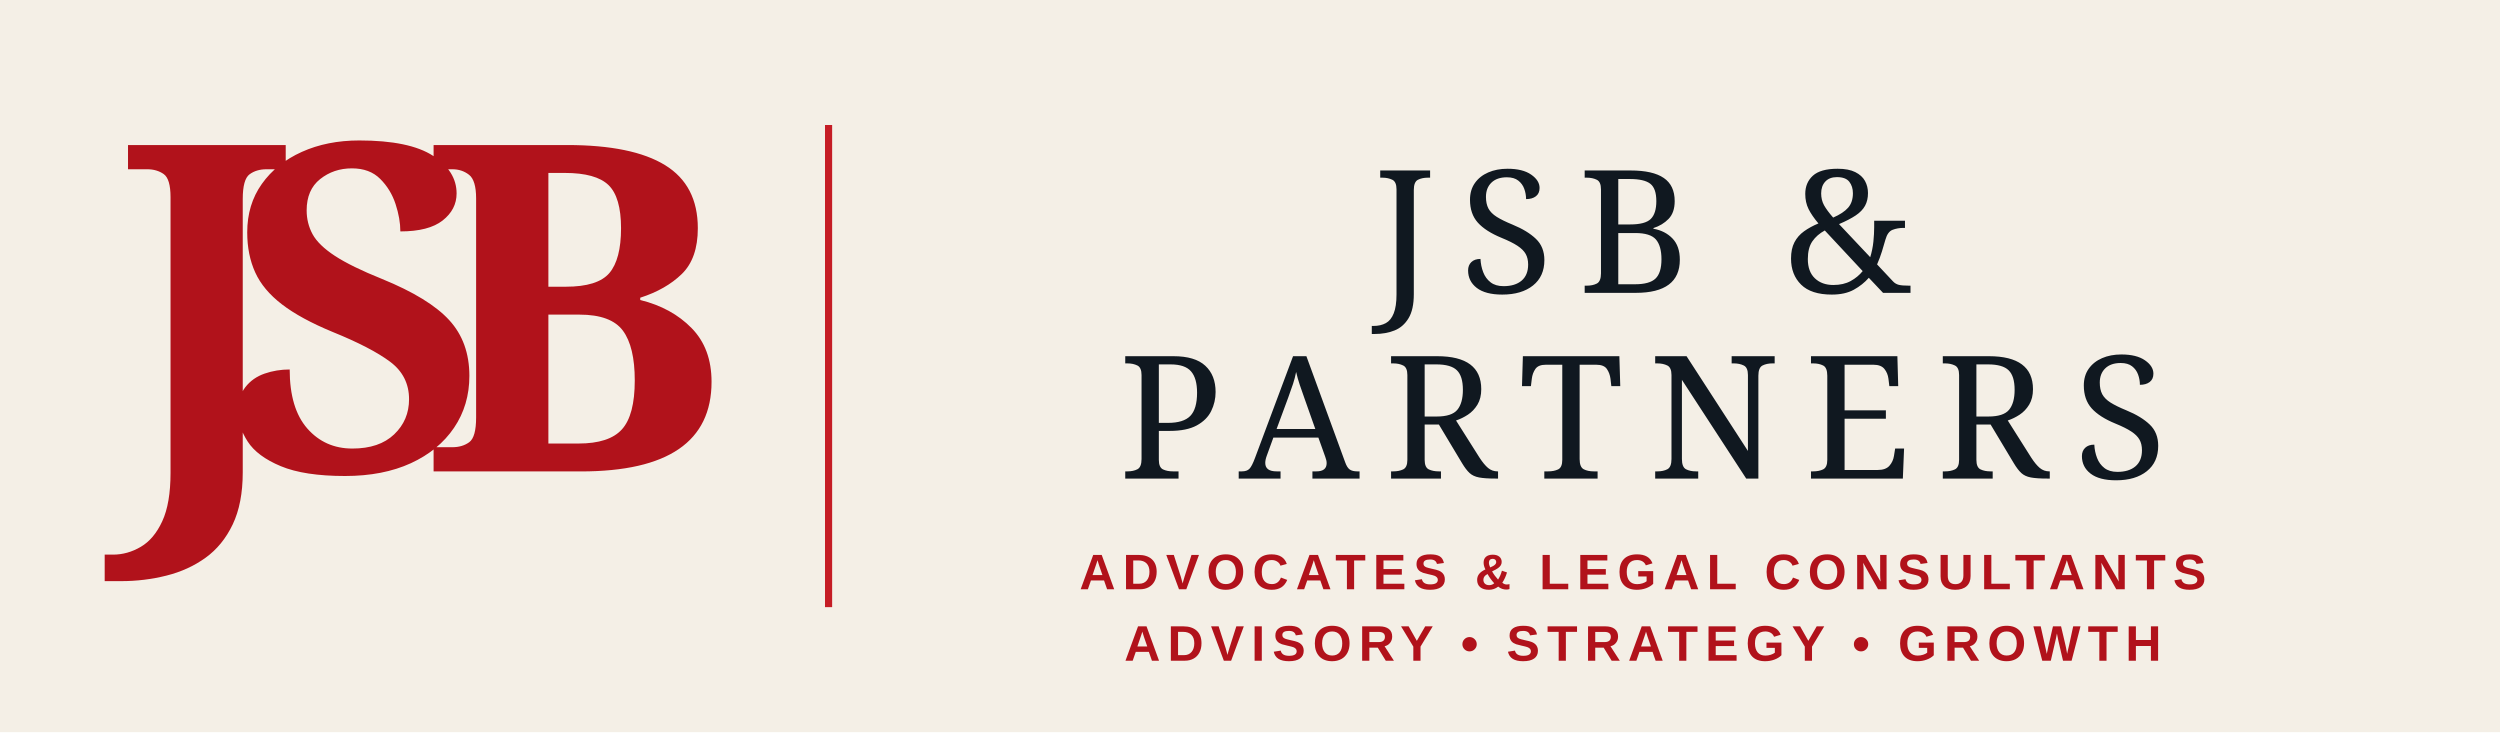
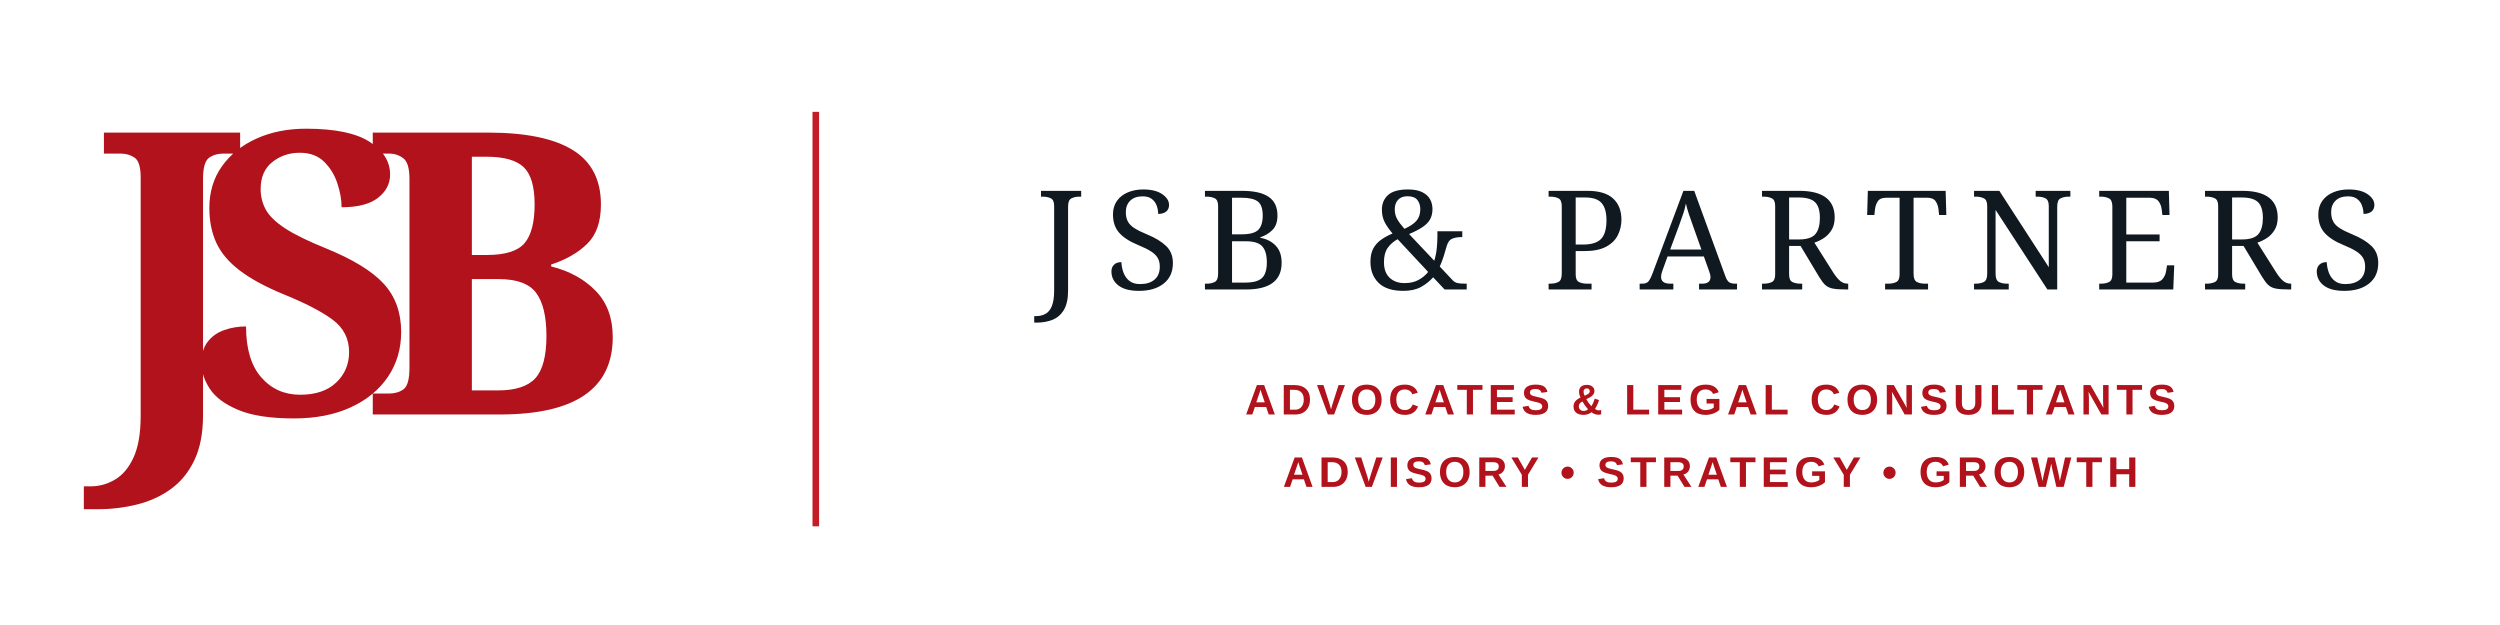
- <svg xmlns="http://www.w3.org/2000/svg" width="700" height="205" viewBox="0 0 700 205" role="img" aria-labelledby="title desc">
-   <rect width="700" height="205" fill="#f4efe6" />
+ <svg xmlns="http://www.w3.org/2000/svg" width="760" height="190" viewBox="0 0 760 190" role="img" aria-labelledby="title desc">
  <g fill="#b1121b" font-family="Georgia, serif" font-weight="700">
-     <text x="32" y="132" font-size="128" letter-spacing="-20">JSB</text>
+     <text x="28" y="126" font-size="120" letter-spacing="-18">JSB</text>
  </g>
-   <line x1="232" y1="35" x2="232" y2="170" stroke="#c51d25" stroke-width="2" />
+   <line x1="248" y1="34" x2="248" y2="160" stroke="#c51d25" stroke-width="2" />
  <g fill="#101820" font-family="Georgia, serif" text-anchor="middle">
-     <text x="460" y="82" font-size="48" letter-spacing="7">JSB &amp;</text>
-     <text x="460" y="134" font-size="48" letter-spacing="7">PARTNERS</text>
+     <text x="520" y="88" font-size="42" letter-spacing="6" textLength="360" lengthAdjust="spacingAndGlyphs">JSB &amp; PARTNERS</text>
  </g>
-   <text x="460" y="165" fill="#b1121b" font-family="Arial, sans-serif" font-size="14" font-weight="700" letter-spacing="2" text-anchor="middle">
+   <text x="520" y="126" fill="#b1121b" font-family="Arial, sans-serif" font-size="13" font-weight="700" letter-spacing="1.5" text-anchor="middle" textLength="360" lengthAdjust="spacingAndGlyphs">
    ADVOCATES &amp; LEGAL CONSULTANTS
  </text>
-   <text x="460" y="185" fill="#b1121b" font-family="Arial, sans-serif" font-size="14" font-weight="700" letter-spacing="2" text-anchor="middle">
+   <text x="520" y="148" fill="#b1121b" font-family="Arial, sans-serif" font-size="13" font-weight="700" letter-spacing="1.5" text-anchor="middle" textLength="360" lengthAdjust="spacingAndGlyphs">
    ADVISORY • STRATEGY • GROWTH
  </text>
</svg>
